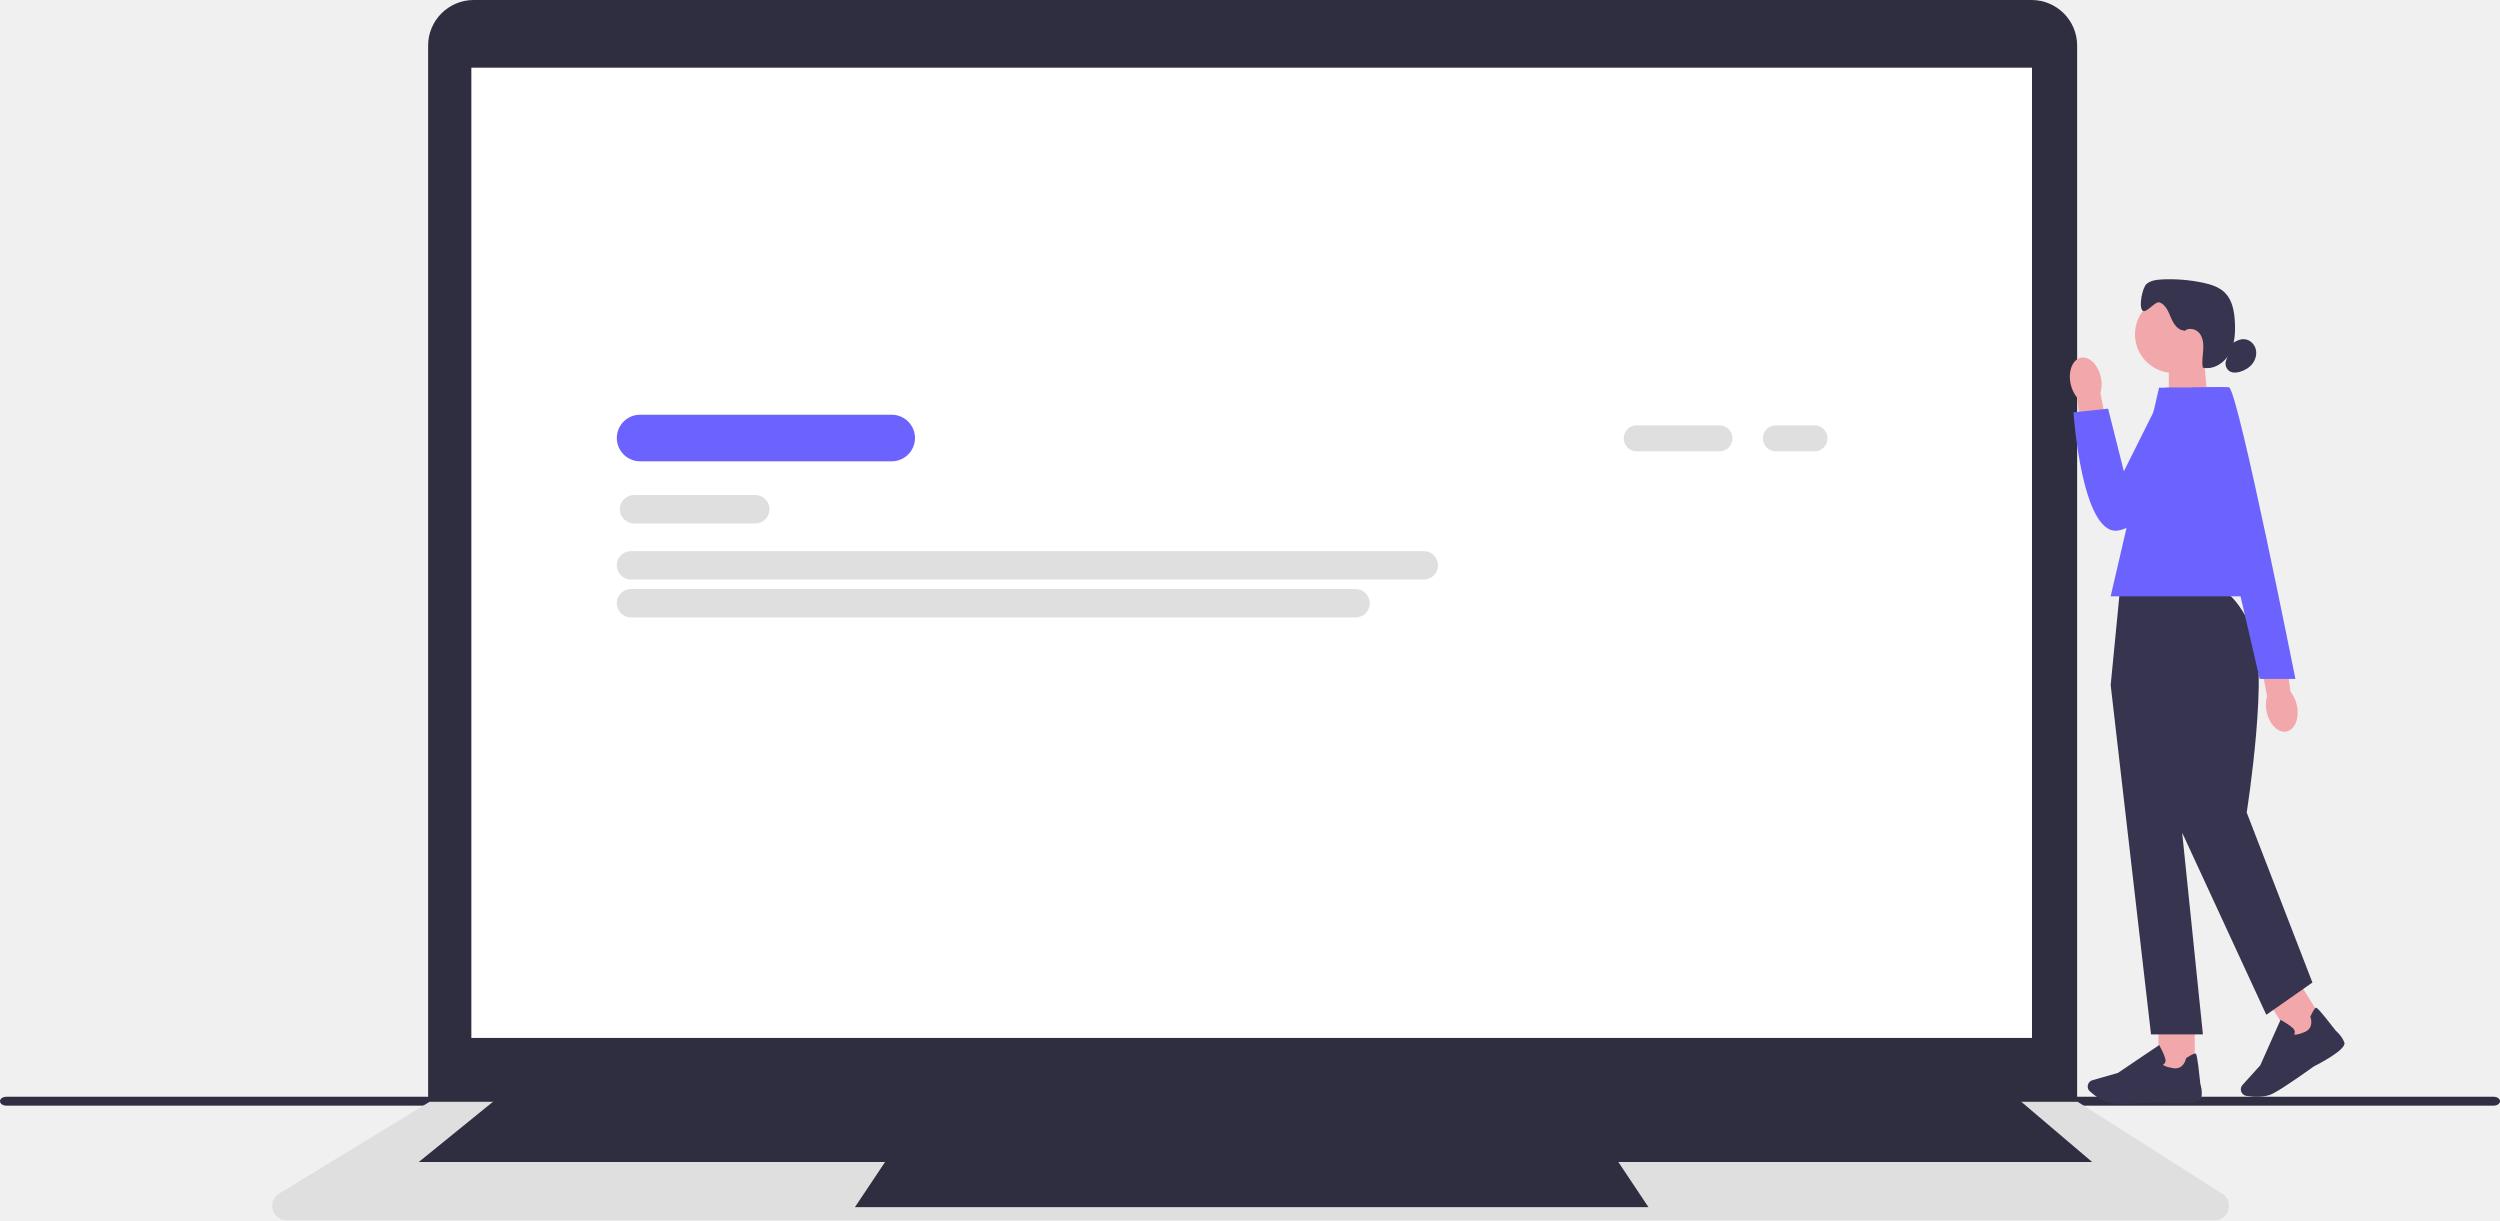
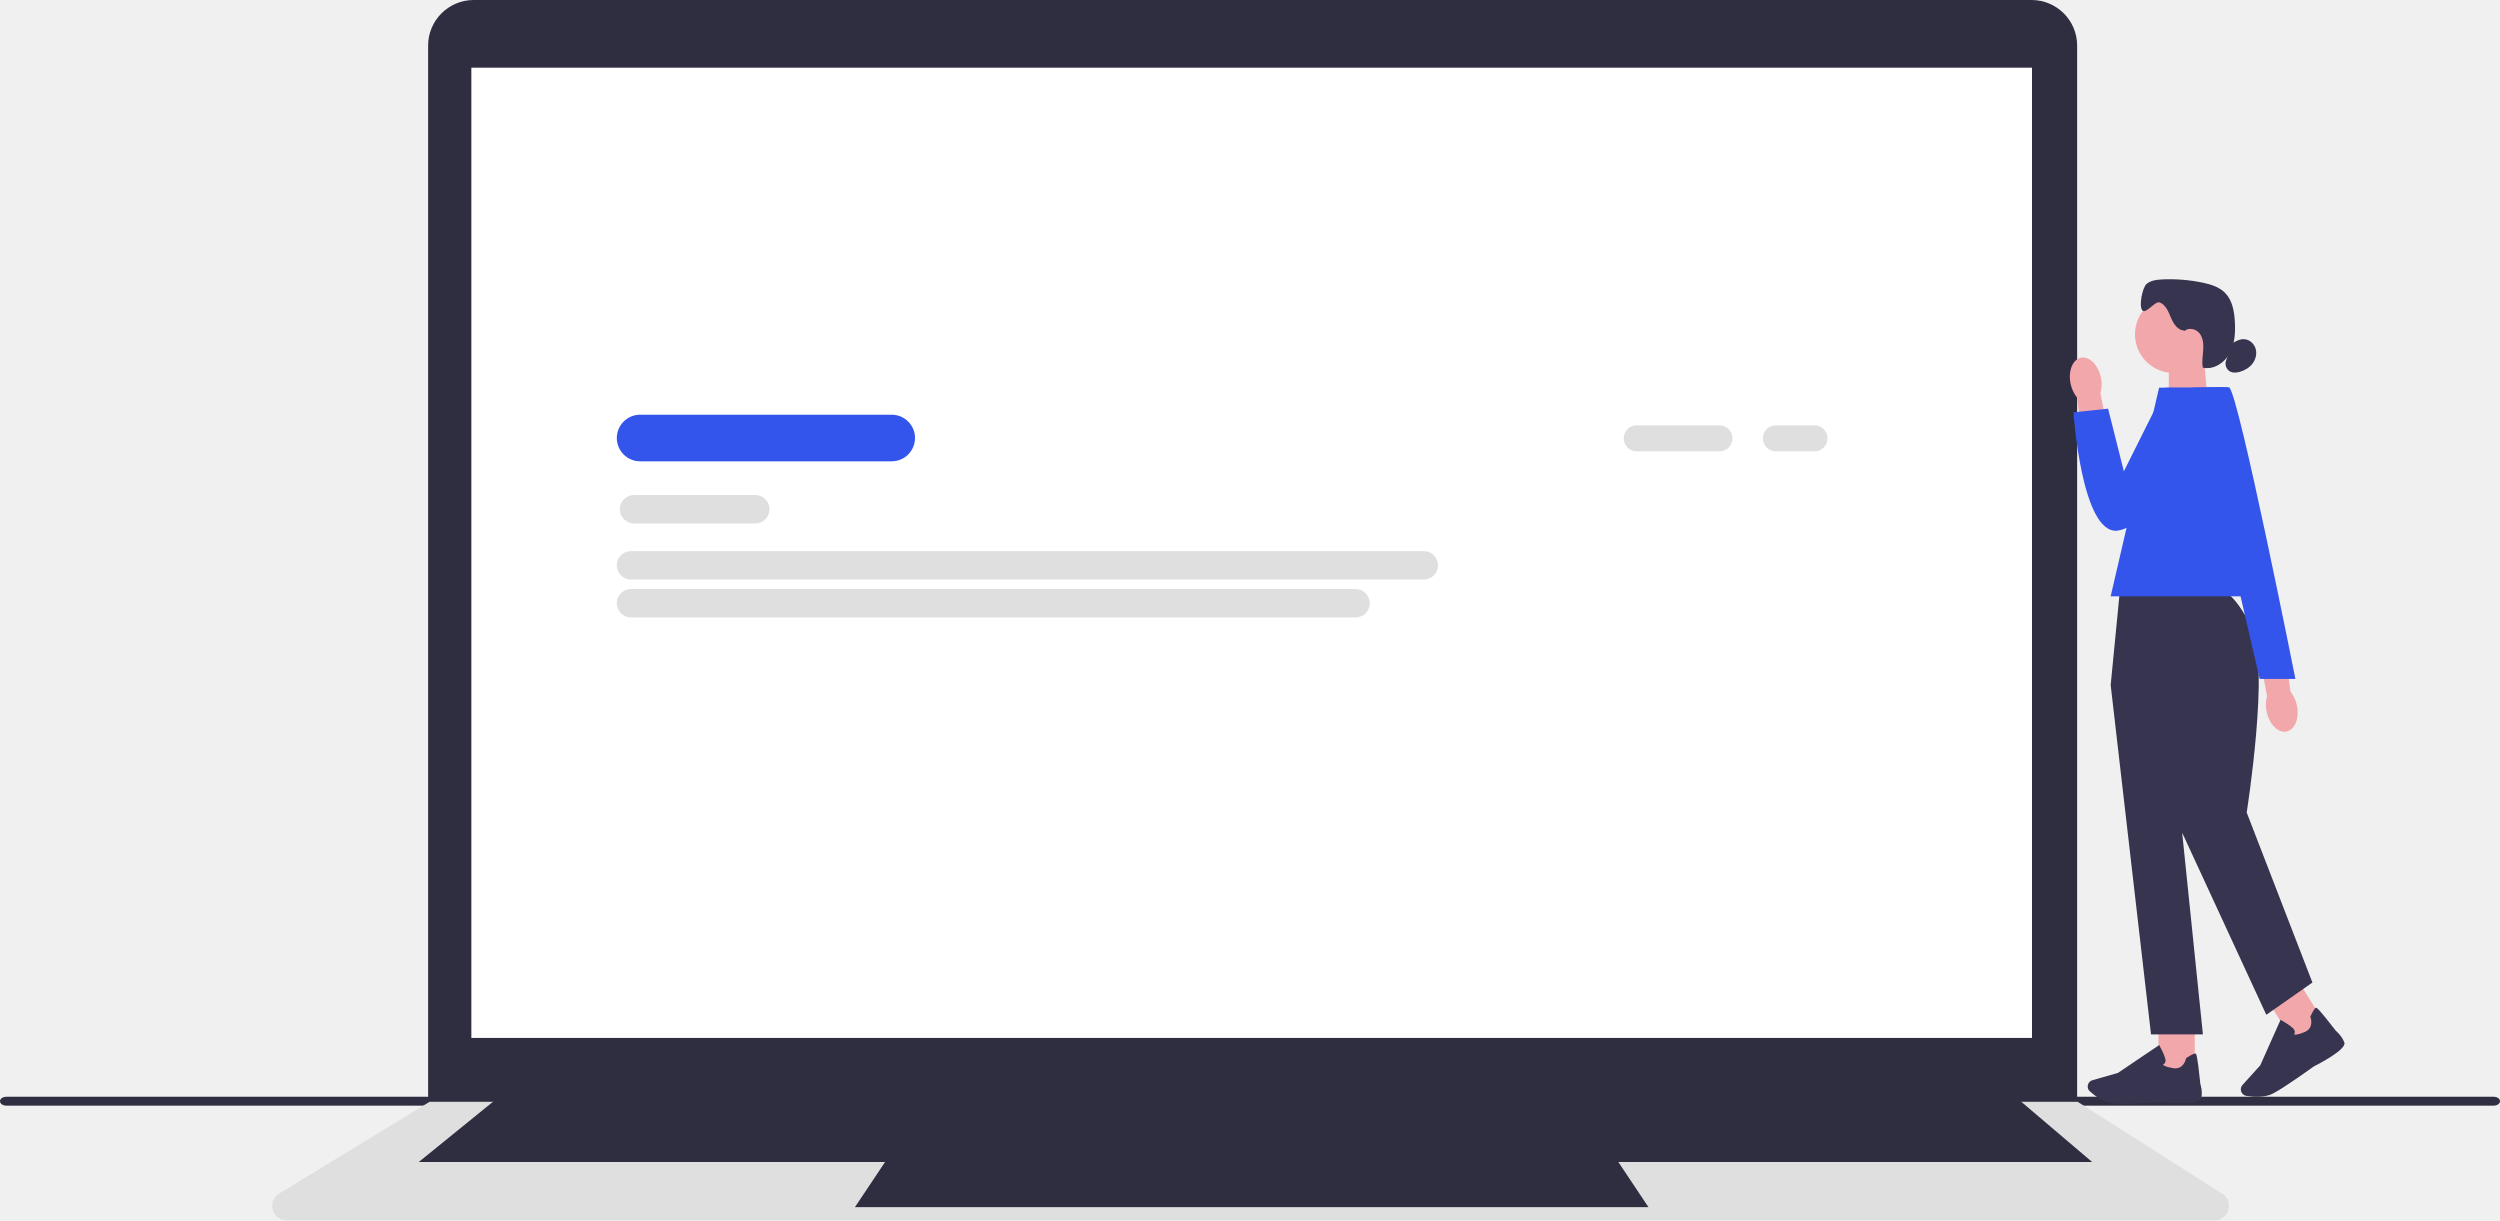
<svg xmlns="http://www.w3.org/2000/svg" width="949.85" height="463.64" viewBox="0 0 949.85 463.64" role="img" artist="Katerina Limpitsouni" source="https://undraw.co/">
  <path d="m0,418.39c0,.94,1.07,1.69,2.41,1.69h945.03c1.33,0,2.41-.75,2.41-1.69s-1.07-1.69-2.41-1.69H2.41c-1.33,0-2.41.75-2.41,1.69Z" fill="#2f2e43" stroke-width="0" />
  <path d="m789.19,420.78H162.66V17.31c0-9.54,7.76-17.31,17.31-17.31h591.91c9.54,0,17.31,7.76,17.31,17.31v403.47Z" fill="#2f2e41" stroke-width="0" />
  <path d="m841.34,463.64H108.95c-2.53,0-4.6-1.57-5.29-4.01-.68-2.43.27-4.86,2.43-6.17l57.09-34.83h626.22l.18.11,54.72,34.77c2.11,1.34,3.03,3.76,2.33,6.17-.7,2.4-2.77,3.96-5.27,3.96Z" fill="#dfdfdf" stroke-width="0" />
  <rect x="179.09" y="25.72" width="592.95" height="368.63" fill="#fff" stroke-width="0" />
  <polygon points="794.9 441.5 159.09 441.5 190.52 416 764.9 416 794.9 441.5" fill="#2f2e41" stroke-width="0" />
  <polygon points="626.31 458.64 324.83 458.64 336.26 441.5 614.88 441.5 626.31 458.64" fill="#2f2e41" stroke-width="0" />
  <path d="m653.28,171.49h-31.41c-2.73,0-4.95-2.22-4.95-4.95s2.22-4.95,4.95-4.95h31.41c2.73,0,4.95,2.22,4.95,4.95s-2.22,4.95-4.95,4.95Z" fill="#dfdfdf" stroke-width="0" />
  <path d="m689.4,171.49h-14.66c-2.73,0-4.95-2.22-4.95-4.95s2.22-4.95,4.95-4.95h14.66c2.73,0,4.95,2.22,4.95,4.95s-2.22,4.95-4.95,4.95Z" fill="#dfdfdf" stroke-width="0" />
-   <path d="m338.8,175.27h-95.6c-4.88,0-8.85-3.97-8.85-8.85s3.97-8.85,8.85-8.85h95.6c4.88,0,8.85,3.97,8.85,8.85s-3.97,8.85-8.85,8.85Z" fill="#6c63ff" stroke-width="0" />
+   <path d="m338.8,175.27h-95.6c-4.88,0-8.85-3.97-8.85-8.85s3.97-8.85,8.85-8.85h95.6c4.88,0,8.85,3.97,8.85,8.85s-3.97,8.85-8.85,8.85Z" fill="#3455eb" stroke-width="0" />
  <path d="m286.97,198.88h-46.07c-2.97,0-5.4-2.42-5.4-5.4s2.42-5.4,5.4-5.4h46.07c2.97,0,5.4,2.42,5.4,5.4s-2.42,5.4-5.4,5.4Z" fill="#dfdfdf" stroke-width="0" />
  <path d="m540.95,220.19H239.74c-2.97,0-5.4-2.42-5.4-5.4s2.42-5.4,5.4-5.4h301.21c2.97,0,5.4,2.42,5.4,5.4s-2.42,5.4-5.4,5.4Z" fill="#dfdfdf" stroke-width="0" />
  <path d="m515.04,234.59H239.74c-2.97,0-5.4-2.42-5.4-5.4s2.42-5.4,5.4-5.4h275.29c2.97,0,5.4,2.42,5.4,5.4s-2.42,5.4-5.4,5.4Z" fill="#dfdfdf" stroke-width="0" />
  <polygon points="838.74 152.18 824.02 157.02 824.02 135.82 837.38 135.82 838.74 152.18" fill="#f2a7aa" stroke-width="0" />
  <circle cx="825.84" cy="127.02" r="14.67" fill="#f2a7aa" stroke-width="0" />
  <path d="m829.87,125.57c-2.46-.07-4.07-2.56-5.02-4.82-.95-2.27-1.94-4.87-4.21-5.81-1.86-.77-5.15,4.4-6.62,3.03-1.53-1.43-.04-8.81,1.59-10.13s3.85-1.58,5.95-1.68c5.11-.24,10.26.18,15.27,1.22,3.1.65,6.29,1.62,8.53,3.86,2.83,2.84,3.56,7.13,3.76,11.14.21,4.1-.03,8.4-2.02,11.98-1.99,3.59-6.17,6.24-10.17,5.32-.4-2.18,0-4.41.16-6.62.15-2.21,0-4.59-1.35-6.35s-4.23-2.45-5.8-.89" fill="#36344e" stroke-width="0" />
  <path d="m847.92,130.65c1.47-1.08,3.22-1.97,5.03-1.75,1.95.24,3.6,1.85,4.1,3.75s-.06,4-1.27,5.55c-1.21,1.55-3,2.58-4.9,3.1-1.1.3-2.3.42-3.35-.03-1.54-.66-2.37-2.64-1.77-4.2" fill="#36344e" stroke-width="0" />
  <rect x="820.09" y="388" width="13.79" height="19.56" fill="#f2a7aa" stroke-width="0" />
  <path d="m806.66,419.41c-1.45,0-2.74-.04-3.71-.13-3.66-.34-7.16-3.04-8.92-4.62-.79-.71-1.04-1.84-.63-2.82h0c.29-.7.88-1.22,1.61-1.43l9.68-2.77,15.67-10.58.17.31c.07.12,1.6,2.89,2.12,4.76.2.71.14,1.31-.15,1.77-.21.32-.49.5-.73.61.28.3,1.17.9,3.91,1.34,3.99.64,4.84-3.51,4.87-3.68l.03-.14.12-.08c1.9-1.23,3.07-1.78,3.48-1.66.25.08.67.2,1.81,11.49.11.35.91,2.95.37,5.43-.59,2.7-12.39,1.77-14.75,1.56-.07,0-8.9.64-14.96.64Z" fill="#36344e" stroke-width="0" />
  <rect x="865.58" y="374.8" width="13.79" height="19.56" transform="translate(-71.35 519.94) rotate(-31.95)" fill="#f2a7aa" stroke-width="0" />
  <path d="m857.61,416.73c-1.62,0-3.11-.19-4.17-.38-1.04-.18-1.86-1.01-2.03-2.06h0c-.12-.75.1-1.5.61-2.07l6.75-7.47,7.7-17.27.31.17c.12.06,2.89,1.6,4.32,2.92.54.5.81,1.03.8,1.58,0,.38-.15.69-.29.9.4.1,1.47.14,4.03-.94,3.73-1.57,2.25-5.54,2.19-5.71l-.05-.13.06-.13c.97-2.05,1.66-3.14,2.07-3.25.25-.07.68-.18,7.61,8.79.28.24,2.33,2.02,3.19,4.42.93,2.6-9.58,8.06-11.69,9.13-.07.05-11.06,8.04-15.57,10.31-1.79.9-3.91,1.18-5.84,1.18Z" fill="#36344e" stroke-width="0" />
  <path d="m844.04,224.38h-38.61l-3.5,35.92,15.33,132.71h19.71l-7.88-76.65,31.97,69.2,17.52-12.26-24.97-64.6s8.92-56.28,1.91-70.3c-7.01-14.02-11.48-14.02-11.48-14.02Z" fill="#36344e" stroke-width="0" />
-   <polygon points="863.24 226.57 801.92 226.57 820.32 147.3 847.03 147.3 863.24 226.57" fill="#6c63ff" stroke-width="0" />
+   <polygon points="863.24 226.57 801.92 226.57 820.32 147.3 847.03 147.3 863.24 226.57" fill="#3455eb" stroke-width="0" />
  <path id="uuid-52db3307-ec3e-496d-a5d4-9d1f33ffc652-45-45-44-44-4155" d="m786.69,145.73c-.98-4.82.81-9.23,4-9.84,3.19-.61,6.56,2.8,7.54,7.63.42,1.92.35,3.91-.19,5.81l3.88,20.49-10.02,1.58-2.76-20.36c-1.24-1.55-2.08-3.37-2.45-5.31h0Z" fill="#f2a7aa" stroke-width="0" />
-   <path d="m846.38,147.3h-23.56l-15.88,31.77-5.99-23.8-13.16,1.4s3.11,46.51,16.73,44.94c13.61-1.57,45.36-43.48,41.87-54.3Z" fill="#6c63ff" stroke-width="0" />
+   <path d="m846.38,147.3h-23.56l-15.88,31.77-5.99-23.8-13.16,1.4s3.11,46.51,16.73,44.94c13.61-1.57,45.36-43.48,41.87-54.3Z" fill="#3455eb" stroke-width="0" />
  <path id="uuid-2800d917-a06e-4fc6-b661-0f9df9cadefc-46-46-45-45-4156" d="m872.7,268.11c.98,4.82-.81,9.23-4,9.84-3.19.61-6.56-2.8-7.54-7.63-.42-1.92-.35-3.91.19-5.81l-3.88-20.49,10.02-1.58,2.76,20.36c1.24,1.55,2.08,3.37,2.45,5.31,0,0,0,0,0,0Z" fill="#f2a7aa" stroke-width="0" />
-   <path d="m832.95,147.3s13.39-.57,14.08,0c3.65,2.99,25.09,110.66,25.09,110.66h-13.58s-25.6-110.66-25.6-110.66Z" fill="#6c63ff" stroke-width="0" />
+   <path d="m832.95,147.3s13.39-.57,14.08,0c3.65,2.99,25.09,110.66,25.09,110.66h-13.58s-25.6-110.66-25.6-110.66Z" fill="#3455eb" stroke-width="0" />
</svg>
